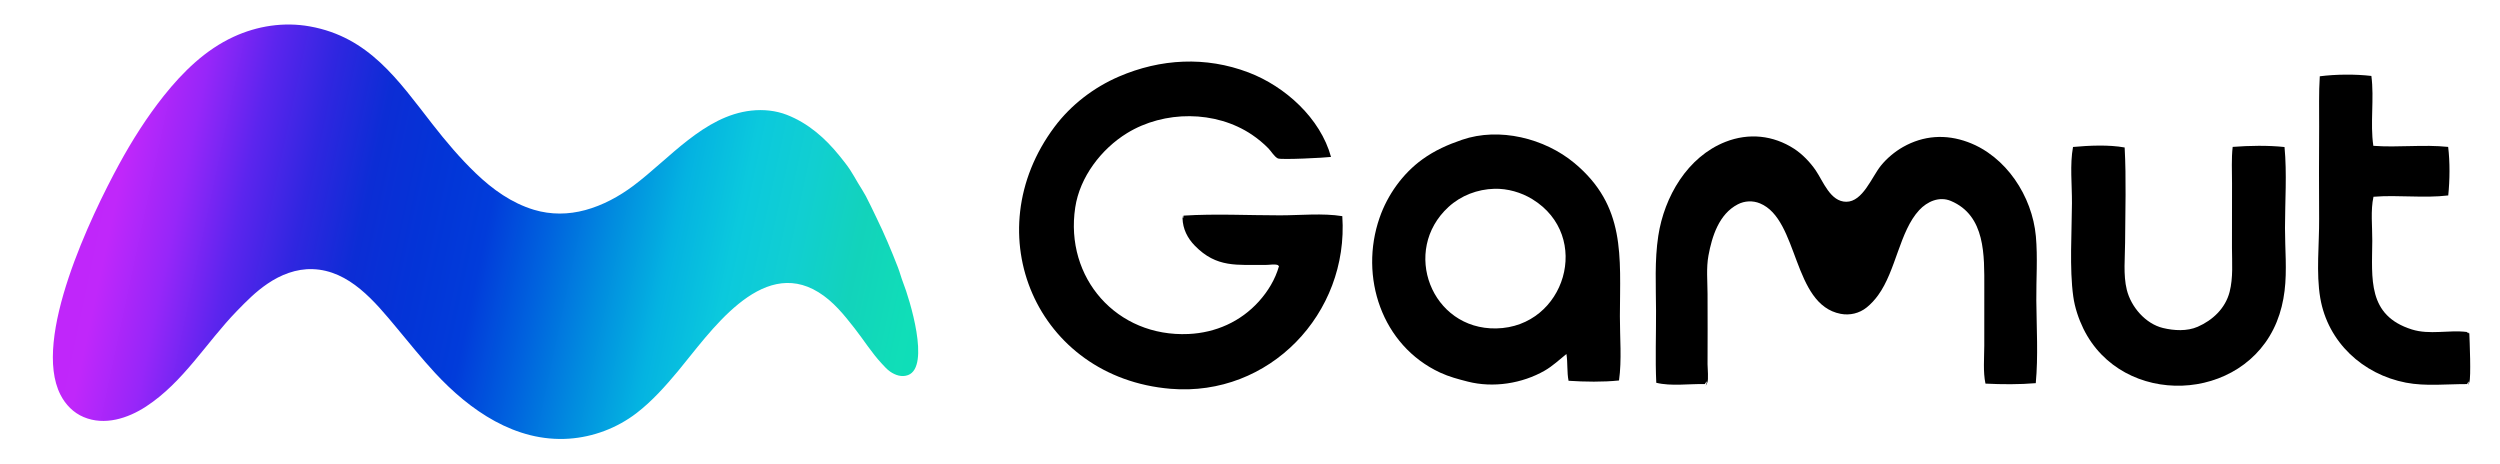
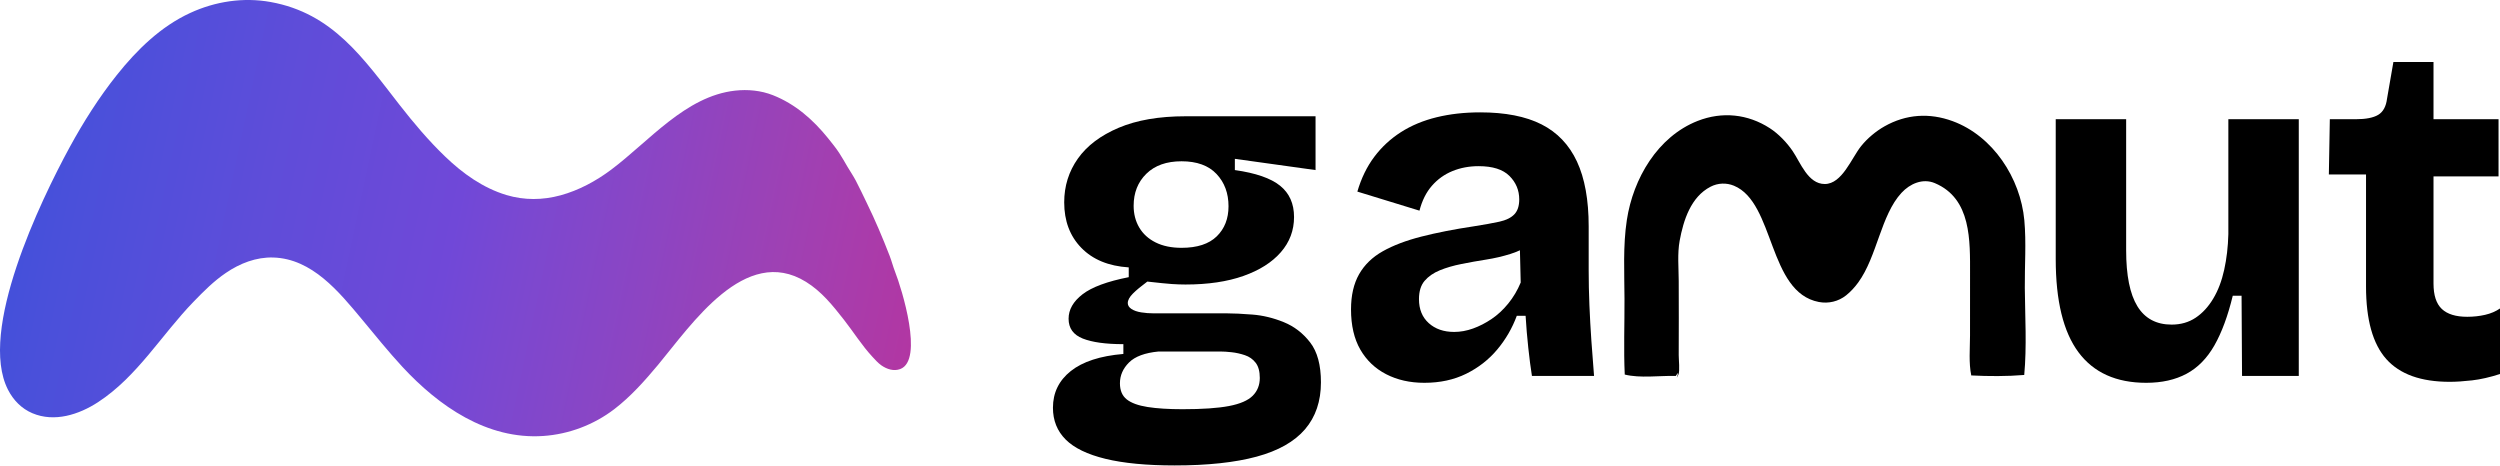
- <svg xmlns="http://www.w3.org/2000/svg" viewBox="0 0 1224.93 227.06" width="1224.93" height="227.06" role="img" aria-label="Gamut">
+ <svg xmlns="http://www.w3.org/2000/svg" viewBox="24 24 1163.64 216.73" width="1163.64" height="216.73" role="img" aria-label="Gamut">
  <defs>
    <linearGradient id="ribbon" gradientUnits="userSpaceOnUse" x1="2.58" y1="63.51" x2="473.41" y2="163.59">
-       <stop offset="0.000" stop-color="#b025f9" />
-       <stop offset="0.062" stop-color="#c124fa" />
-       <stop offset="0.125" stop-color="#c027fa" />
-       <stop offset="0.188" stop-color="#9726f9" />
-       <stop offset="0.250" stop-color="#5c25ee" />
-       <stop offset="0.312" stop-color="#3026e0" />
-       <stop offset="0.375" stop-color="#0c2dd5" />
-       <stop offset="0.438" stop-color="#0334d7" />
-       <stop offset="0.500" stop-color="#013cda" />
-       <stop offset="0.562" stop-color="#0062de" />
-       <stop offset="0.625" stop-color="#018cdf" />
-       <stop offset="0.688" stop-color="#04b3e1" />
-       <stop offset="0.750" stop-color="#0bc9dd" />
-       <stop offset="0.812" stop-color="#11cfd1" />
-       <stop offset="0.875" stop-color="#12d3bb" />
-       <stop offset="0.938" stop-color="#10deb8" />
-       <stop offset="1.000" stop-color="#0adeb7" />
+       <stop offset="0.000" stop-color="#3752db" />
+       <stop offset="0.062" stop-color="#4051db" />
+       <stop offset="0.125" stop-color="#4950da" />
+       <stop offset="0.188" stop-color="#504fda" />
+       <stop offset="0.250" stop-color="#574eda" />
+       <stop offset="0.312" stop-color="#5e4dd9" />
+       <stop offset="0.375" stop-color="#644bd9" />
+       <stop offset="0.438" stop-color="#6a4ad8" />
+       <stop offset="0.500" stop-color="#7048d8" />
+       <stop offset="0.562" stop-color="#7a48d1" />
+       <stop offset="0.625" stop-color="#8347ca" />
+       <stop offset="0.688" stop-color="#8c45c3" />
+       <stop offset="0.750" stop-color="#9543bb" />
+       <stop offset="0.812" stop-color="#9e41b4" />
+       <stop offset="0.875" stop-color="#a73dad" />
+       <stop offset="0.938" stop-color="#af38a5" />
+       <stop offset="1.000" stop-color="#b8329e" />
    </linearGradient>
  </defs>
-   <path fill="url(#ribbon)" d="M278.77 214.94C252.64 216.72 230.16 201.08 213.18 182.74C206.61 175.63 200.55 168.08 194.36 160.64C183.70 147.84 171.19 132.43 153.13 131.87C145.14 131.62 137.55 134.59 131.02 139.05C125.36 142.90 120.80 147.51 116.07 152.38C101.09 167.80 89.87 187.25 71.52 199.21C62.64 204.99 51.26 208.69 40.99 204.35C35.92 202.21 32.10 198.26 29.62 193.41C15.62 166.01 44.67 105.62 58.34 80.51C64.68 68.87 72.00 57.32 80.27 46.94C89.60 35.24 100.66 24.38 114.43 18.04C126.10 12.65 139.12 10.66 151.82 12.94C180.79 18.14 195.00 39.20 211.80 60.73C218.42 69.22 225.35 77.44 233.12 84.90C241.29 92.75 250.71 99.52 261.69 102.81C269.94 105.27 278.51 105.19 286.78 102.93C295.27 100.63 303.27 96.30 310.31 91.04C327.96 77.84 344.98 56.76 368.04 54.20C373.97 53.54 380.07 54.12 385.65 56.31C396.10 60.44 404.33 67.69 411.32 76.34C413.12 78.58 414.93 80.80 416.51 83.20C417.89 85.29 419.10 87.50 420.38 89.66C421.67 91.81 423.07 93.89 424.25 96.11C426.04 99.49 427.63 102.96 429.31 106.40C433.25 114.43 436.74 122.71 439.98 131.06C440.93 133.51 441.56 136.07 442.52 138.52C445.62 146.38 455.98 179.65 444.91 183.79C441.87 184.92 438.68 183.84 436.14 182.07C434.56 180.96 433.30 179.51 432.00 178.11C427.03 172.76 423.18 166.54 418.68 160.80C413.51 154.20 408.28 147.66 401.04 143.19C372.68 125.64 347.65 163.29 332.19 181.84C326.02 189.23 319.49 196.58 311.83 202.45C302.34 209.72 290.69 214.13 278.77 214.94Z" />
-   <path fill="#000000" d="M652.16 76.89C649.42 77.28 627.65 78.39 626.11 77.62C624.34 76.74 622.87 74.12 621.49 72.71C619.08 70.24 616.29 67.94 613.43 66.01C595.57 53.97 570.37 54.09 552.23 65.23C539.58 73.00 529.07 86.75 526.83 101.66C521.62 136.15 547.16 165.28 582.37 163.65C595.63 163.04 607.83 157.63 616.77 147.74C621.32 142.70 624.84 136.84 626.67 130.41C626.44 130.36 626.38 130.00 626.16 129.90C624.79 129.28 621.70 129.83 620.17 129.81C606.14 129.66 596.13 131.39 585.38 120.33C581.81 116.66 579.56 112.17 579.40 106.97C579.28 102.83 579.50 109.55 579.91 105.65C595.53 104.66 611.46 105.51 627.14 105.51C637.08 105.51 648.10 104.35 657.69 105.91C660.96 153.65 621.92 194.53 573.55 190.50C507.95 185.04 477.56 114.42 516.71 62.13C524.77 51.36 535.93 42.82 548.26 37.51C568.67 28.72 590.75 27.52 611.70 35.48C629.70 42.32 646.97 57.94 652.16 76.89Z" />
-   <path fill="#000000" d="M1208.80 188.19C1198.99 188.15 1188.53 189.36 1178.84 187.49C1157.70 183.41 1140.58 167.68 1136.87 146.04C1134.76 133.72 1136.41 119.62 1136.31 107.07C1136.19 92.07 1136.25 77.06 1136.32 62.06C1136.36 53.85 1136.10 45.50 1136.63 37.38C1144.49 36.37 1154.05 36.29 1161.91 37.21C1163.37 48.36 1161.23 60.41 1162.87 71.45C1174.99 72.36 1187.47 70.71 1199.53 71.98C1200.44 79.40 1200.35 88.29 1199.57 95.76C1187.57 97.21 1175.02 95.41 1162.94 96.41C1161.47 103.07 1162.39 110.94 1162.35 117.96C1162.23 136.54 1159.85 154.56 1181.76 161.43C1190.51 164.17 1199.74 161.56 1208.64 162.65C1212.93 163.18 1205.90 162.36 1209.90 163.33C1210.05 167.03 1210.80 184.87 1209.90 187.30C1208.26 191.78 1210.81 184.12 1208.80 188.19Z" />
-   <path fill="#000000" d="M793.27 186.42C785.28 187.25 776.59 187.09 768.55 186.57C767.71 182.45 768.19 177.70 767.51 173.45C764.20 176.11 760.70 179.40 756.89 181.58C745.79 187.95 731.61 190.16 719.15 186.97C714.47 185.77 710.05 184.61 705.64 182.57C676.94 169.25 665.92 135.52 675.96 106.68C679.85 95.47 687.29 85.03 696.97 78.05C702.99 73.70 709.41 70.87 716.36 68.49C734.62 62.22 756.82 67.75 771.41 79.89C796.67 100.92 793.78 125.49 793.70 154.99C793.67 165.30 794.69 176.31 793.27 186.42ZM733.13 160.92C766.91 160.26 780.38 115.70 750.78 97.58C745.32 94.24 738.65 92.33 732.21 92.50C723.91 92.72 715.85 95.79 709.72 101.41C686.46 122.73 701.30 161.54 733.13 160.92Z" />
-   <path fill="#000000" d="M835.30 188.18C827.64 188.02 818.73 189.33 811.53 187.55C810.99 175.87 811.46 164.02 811.41 152.30C811.37 140.12 810.66 127.64 812.51 115.57C815.45 96.35 826.81 76.82 845.47 69.49C856.86 65.03 868.81 66.25 879.08 72.90C883.09 75.49 886.97 79.55 889.65 83.48C893.34 88.89 896.79 98.86 904.64 98.86C912.72 98.85 917.10 86.73 921.57 81.19C924.45 77.61 928.42 74.29 932.41 72.03C942.47 66.33 953.36 65.64 964.13 69.59C982.93 76.49 995.72 96.12 997.52 115.75C998.46 126.15 997.65 136.85 997.74 147.28C997.86 160.62 998.70 174.54 997.47 187.74C989.53 188.41 980.84 188.37 972.82 187.96C971.61 182.24 972.21 175.49 972.24 169.42C972.28 159.91 972.25 150.40 972.25 140.89C972.25 125.30 972.96 105.65 955.86 98.45C950.21 96.07 944.26 98.73 940.35 102.96C930.73 113.34 929.02 132.57 920.21 144.68C918.61 146.88 916.70 148.98 914.57 150.68C910.99 153.54 906.36 154.63 901.87 153.77C878.13 149.23 881.48 107.56 862.35 99.65C858.84 98.20 854.87 98.36 851.48 100.11C842.23 104.88 838.83 115.83 837.09 125.24C835.98 131.26 836.63 137.89 836.65 143.99C836.68 155.50 836.72 167.01 836.65 178.52C836.64 180.45 837.24 185.98 836.52 187.51C834.29 192.24 837.88 183.95 835.30 188.18Z" />
-   <path fill="#000000" d="M1015.72 72.01C1023.69 71.28 1033.28 70.85 1041.02 72.26C1041.85 87.65 1041.31 103.33 1041.24 118.77C1041.21 126.25 1040.26 134.66 1042.07 141.98C1044.16 150.41 1051.25 158.66 1059.84 160.72C1065.23 162.01 1071.58 162.39 1076.81 160.11C1084.17 156.89 1090.37 151.07 1092.44 143.04C1094.24 136.03 1093.62 128.58 1093.60 121.39C1093.59 110.88 1093.61 100.37 1093.63 89.86C1093.64 83.94 1093.28 77.74 1093.95 71.97C1102.15 71.35 1111.19 71.17 1119.35 72.04C1120.58 85.00 1119.59 98.64 1119.58 111.74C1119.57 121.82 1120.62 132.49 1119.38 142.50C1118.73 147.75 1117.52 152.81 1115.53 157.71C1099.24 197.71 1039.83 199.96 1020.78 161.00C1018.43 156.18 1016.59 150.67 1015.85 145.33C1013.93 131.60 1015.13 113.75 1015.20 99.58C1015.25 90.62 1014.13 80.63 1015.72 72.01Z" />
+   <g transform="translate(-1.90 11.99)">
+     <path fill="url(#ribbon)" d="M278.77 214.94C252.64 216.72 230.16 201.08 213.18 182.74C206.61 175.63 200.55 168.08 194.36 160.64C183.70 147.84 171.19 132.43 153.13 131.87C145.14 131.62 137.55 134.59 131.02 139.05C125.36 142.90 120.80 147.51 116.07 152.38C101.09 167.80 89.87 187.25 71.52 199.21C62.64 204.99 51.26 208.69 40.99 204.35C35.92 202.21 32.10 198.26 29.62 193.41C15.62 166.01 44.67 105.62 58.34 80.51C64.68 68.87 72.00 57.32 80.27 46.94C89.60 35.24 100.66 24.38 114.43 18.04C126.10 12.65 139.12 10.66 151.82 12.94C180.79 18.14 195.00 39.20 211.80 60.73C218.42 69.22 225.35 77.44 233.12 84.90C241.29 92.75 250.71 99.52 261.69 102.81C269.94 105.27 278.51 105.19 286.78 102.93C295.27 100.63 303.27 96.30 310.31 91.04C327.96 77.84 344.98 56.76 368.04 54.20C373.97 53.54 380.07 54.12 385.65 56.31C396.10 60.44 404.33 67.69 411.32 76.34C413.12 78.58 414.93 80.80 416.51 83.20C417.89 85.29 419.10 87.50 420.38 89.66C421.67 91.81 423.07 93.89 424.25 96.11C426.04 99.49 427.63 102.96 429.31 106.40C433.25 114.43 436.74 122.71 439.98 131.06C440.93 133.51 441.56 136.07 442.52 138.52C445.62 146.38 455.98 179.65 444.91 183.79C441.87 184.92 438.68 183.84 436.14 182.07C434.56 180.96 433.30 179.51 432.00 178.11C427.03 172.76 423.18 166.54 418.68 160.80C413.51 154.20 408.28 147.66 401.04 143.19C372.68 125.64 347.65 163.29 332.19 181.84C326.02 189.23 319.49 196.58 311.83 202.45C302.34 209.72 290.69 214.13 278.77 214.94Z" />
+     <g fill="#000000">
+       <path d="M572.68 228.65Q553.10 228.65 540.47 225.58Q527.84 222.51 521.92 216.59Q516.00 210.67 516.00 201.80Q516.00 191.32 524.31 184.72Q532.62 178.12 548.78 176.76V172.20Q536.49 172.20 529.88 169.59Q523.28 166.97 523.28 160.37Q523.28 154.00 529.77 148.99Q536.26 143.98 551.28 141.02V136.47Q537.17 135.56 529.20 127.36Q521.24 119.17 521.24 106.20Q521.24 94.81 527.61 85.82Q533.98 76.83 546.61 71.48Q559.25 66.13 577.68 66.13H638.23V91.17L600.67 85.94V91.17Q615.24 93.22 621.73 98.46Q628.22 103.69 628.22 113.02Q628.22 122.36 622.07 129.41Q615.92 136.47 604.66 140.45Q593.39 144.44 577.68 144.44Q574.73 144.44 571.31 144.21Q567.90 143.98 559.93 143.07Q555.61 146.26 553.22 148.65Q550.83 151.04 550.83 153.08Q550.83 154.68 552.53 155.82Q554.24 156.95 557.09 157.41Q559.93 157.86 562.89 157.86H597.03Q601.58 157.86 608.87 158.43Q616.15 159.00 623.44 161.96Q630.72 164.92 635.73 171.41Q640.74 177.90 640.74 189.96Q640.74 203.16 633.34 211.81Q625.94 220.46 610.80 224.56Q595.67 228.65 572.68 228.65ZM576.32 202.48Q590.20 202.48 597.94 201.00Q605.68 199.52 608.98 196.22Q612.28 192.92 612.28 187.91Q612.28 183.36 610.35 180.85Q608.41 178.35 605.34 177.33Q602.27 176.30 599.19 175.96Q596.12 175.62 593.85 175.62H565.17Q555.61 176.53 551.39 180.74Q547.18 184.95 547.18 190.41Q547.18 195.42 550.37 197.93Q553.56 200.43 560.04 201.45Q566.53 202.48 576.32 202.48ZM575.86 127.36Q586.79 127.36 592.25 122.01Q597.72 116.67 597.72 108.02Q597.72 98.91 592.14 92.99Q586.56 87.08 575.86 87.08Q565.39 87.08 559.48 92.88Q553.56 98.68 553.56 107.79Q553.56 113.48 556.17 117.92Q558.79 122.36 563.80 124.86Q568.81 127.36 575.86 127.36Z" />
+       <path d="M688.88 190.19Q678.86 190.19 671.12 186.20Q663.38 182.22 659.06 174.71Q654.74 167.20 654.74 156.04Q654.74 146.26 658.49 139.66Q662.25 133.05 669.53 128.96Q676.81 124.86 687.51 122.13Q698.21 119.40 711.87 117.35Q719.15 116.21 723.82 115.19Q728.48 114.16 730.76 111.77Q733.04 109.38 733.04 104.83Q733.04 98.46 728.48 93.90Q723.93 89.35 714.14 89.35Q707.54 89.35 701.97 91.63Q696.39 93.90 692.41 98.46Q688.42 103.01 686.60 110.06L657.69 101.19Q660.43 91.86 665.55 85.03Q670.67 78.20 677.95 73.53Q685.24 68.87 694.57 66.59Q703.90 64.31 714.83 64.31Q732.35 64.31 743.39 69.89Q754.43 75.47 759.90 87.19Q765.36 98.91 765.36 117.35V137.83Q765.36 145.80 765.70 154.00Q766.04 162.19 766.61 170.50Q767.18 178.81 767.86 187.00H738.95Q738.04 181.31 737.25 173.91Q736.45 166.51 736.00 159.00H731.90Q728.71 167.65 722.79 174.71Q716.88 181.76 708.34 185.98Q699.80 190.19 688.88 190.19ZM702.76 166.51Q707.09 166.51 711.53 164.92Q715.96 163.33 720.18 160.48Q724.39 157.64 727.91 153.31Q731.44 148.99 733.72 143.52L733.26 124.40L738.50 125.54Q734.40 128.50 728.94 130.21Q723.48 131.92 717.67 132.83Q711.87 133.74 706.18 134.88Q700.49 136.01 696.05 137.83Q691.61 139.66 688.99 142.73Q686.37 145.80 686.37 151.26Q686.37 158.32 690.93 162.42Q695.48 166.51 702.76 166.51Z" />
+       <path transform="translate(-29.38 -1.2)" d="M835.30 188.18C827.64 188.02 818.73 189.33 811.53 187.55C810.99 175.87 811.46 164.02 811.41 152.30C811.37 140.12 810.66 127.64 812.51 115.57C815.45 96.35 826.81 76.82 845.47 69.49C856.86 65.03 868.81 66.25 879.08 72.90C883.09 75.49 886.97 79.55 889.65 83.48C893.34 88.89 896.79 98.86 904.64 98.86C912.72 98.85 917.10 86.73 921.57 81.19C924.45 77.61 928.42 74.29 932.41 72.03C942.47 66.33 953.36 65.64 964.13 69.59C982.93 76.49 995.72 96.12 997.52 115.75C998.46 126.15 997.65 136.85 997.74 147.28C997.86 160.62 998.70 174.54 997.47 187.74C989.53 188.41 980.84 188.37 972.82 187.96C971.61 182.24 972.21 175.49 972.24 169.42C972.28 159.91 972.25 150.40 972.25 140.89C972.25 125.30 972.96 105.65 955.86 98.45C950.21 96.07 944.26 98.73 940.35 102.96C930.73 113.34 929.02 132.57 920.21 144.68C918.61 146.88 916.70 148.98 914.57 150.68C910.99 153.54 906.36 154.63 901.87 153.77C878.13 149.23 881.48 107.56 862.35 99.65C858.84 98.20 854.87 98.36 851.48 100.11C842.23 104.88 838.83 115.83 837.09 125.24C835.98 131.26 836.63 137.89 836.65 143.99C836.68 155.50 836.72 167.01 836.65 178.52C836.64 180.45 837.24 185.98 836.52 187.51C834.29 192.24 837.88 183.95 835.30 188.18Z" />
+       <path d="M1024.86 190.19Q1003.92 190.19 993.33 175.96Q982.75 161.73 982.75 132.60V67.50H1015.53V128.50Q1015.53 146.03 1020.76 154.56Q1026.00 163.10 1036.70 163.10Q1043.07 163.10 1047.85 159.91Q1052.63 156.73 1056.04 151.04Q1059.46 145.35 1061.16 137.61Q1062.87 129.87 1063.10 120.99V67.50H1095.88V138.29V187.00H1069.47L1069.25 149.67H1065.15Q1061.73 163.78 1056.61 172.77Q1051.49 181.76 1043.64 185.98Q1035.79 190.19 1024.86 190.19Z" />
+       <path d="M1166.10 189.73Q1146.07 189.73 1136.62 179.15Q1127.18 168.56 1127.18 145.35V93.22H1109.88L1110.33 67.50H1122.40Q1129.45 67.50 1132.87 65.45Q1136.28 63.40 1136.96 57.94L1139.92 40.87H1158.59V67.50H1188.86V94.13H1158.59V143.98Q1158.59 152.17 1162.46 155.82Q1166.33 159.46 1174.29 159.46Q1178.62 159.46 1182.60 158.55Q1186.58 157.64 1189.54 155.59V186.09Q1182.49 188.37 1176.57 189.05Q1170.65 189.73 1166.10 189.73Z" />
+     </g>
+   </g>
</svg>
